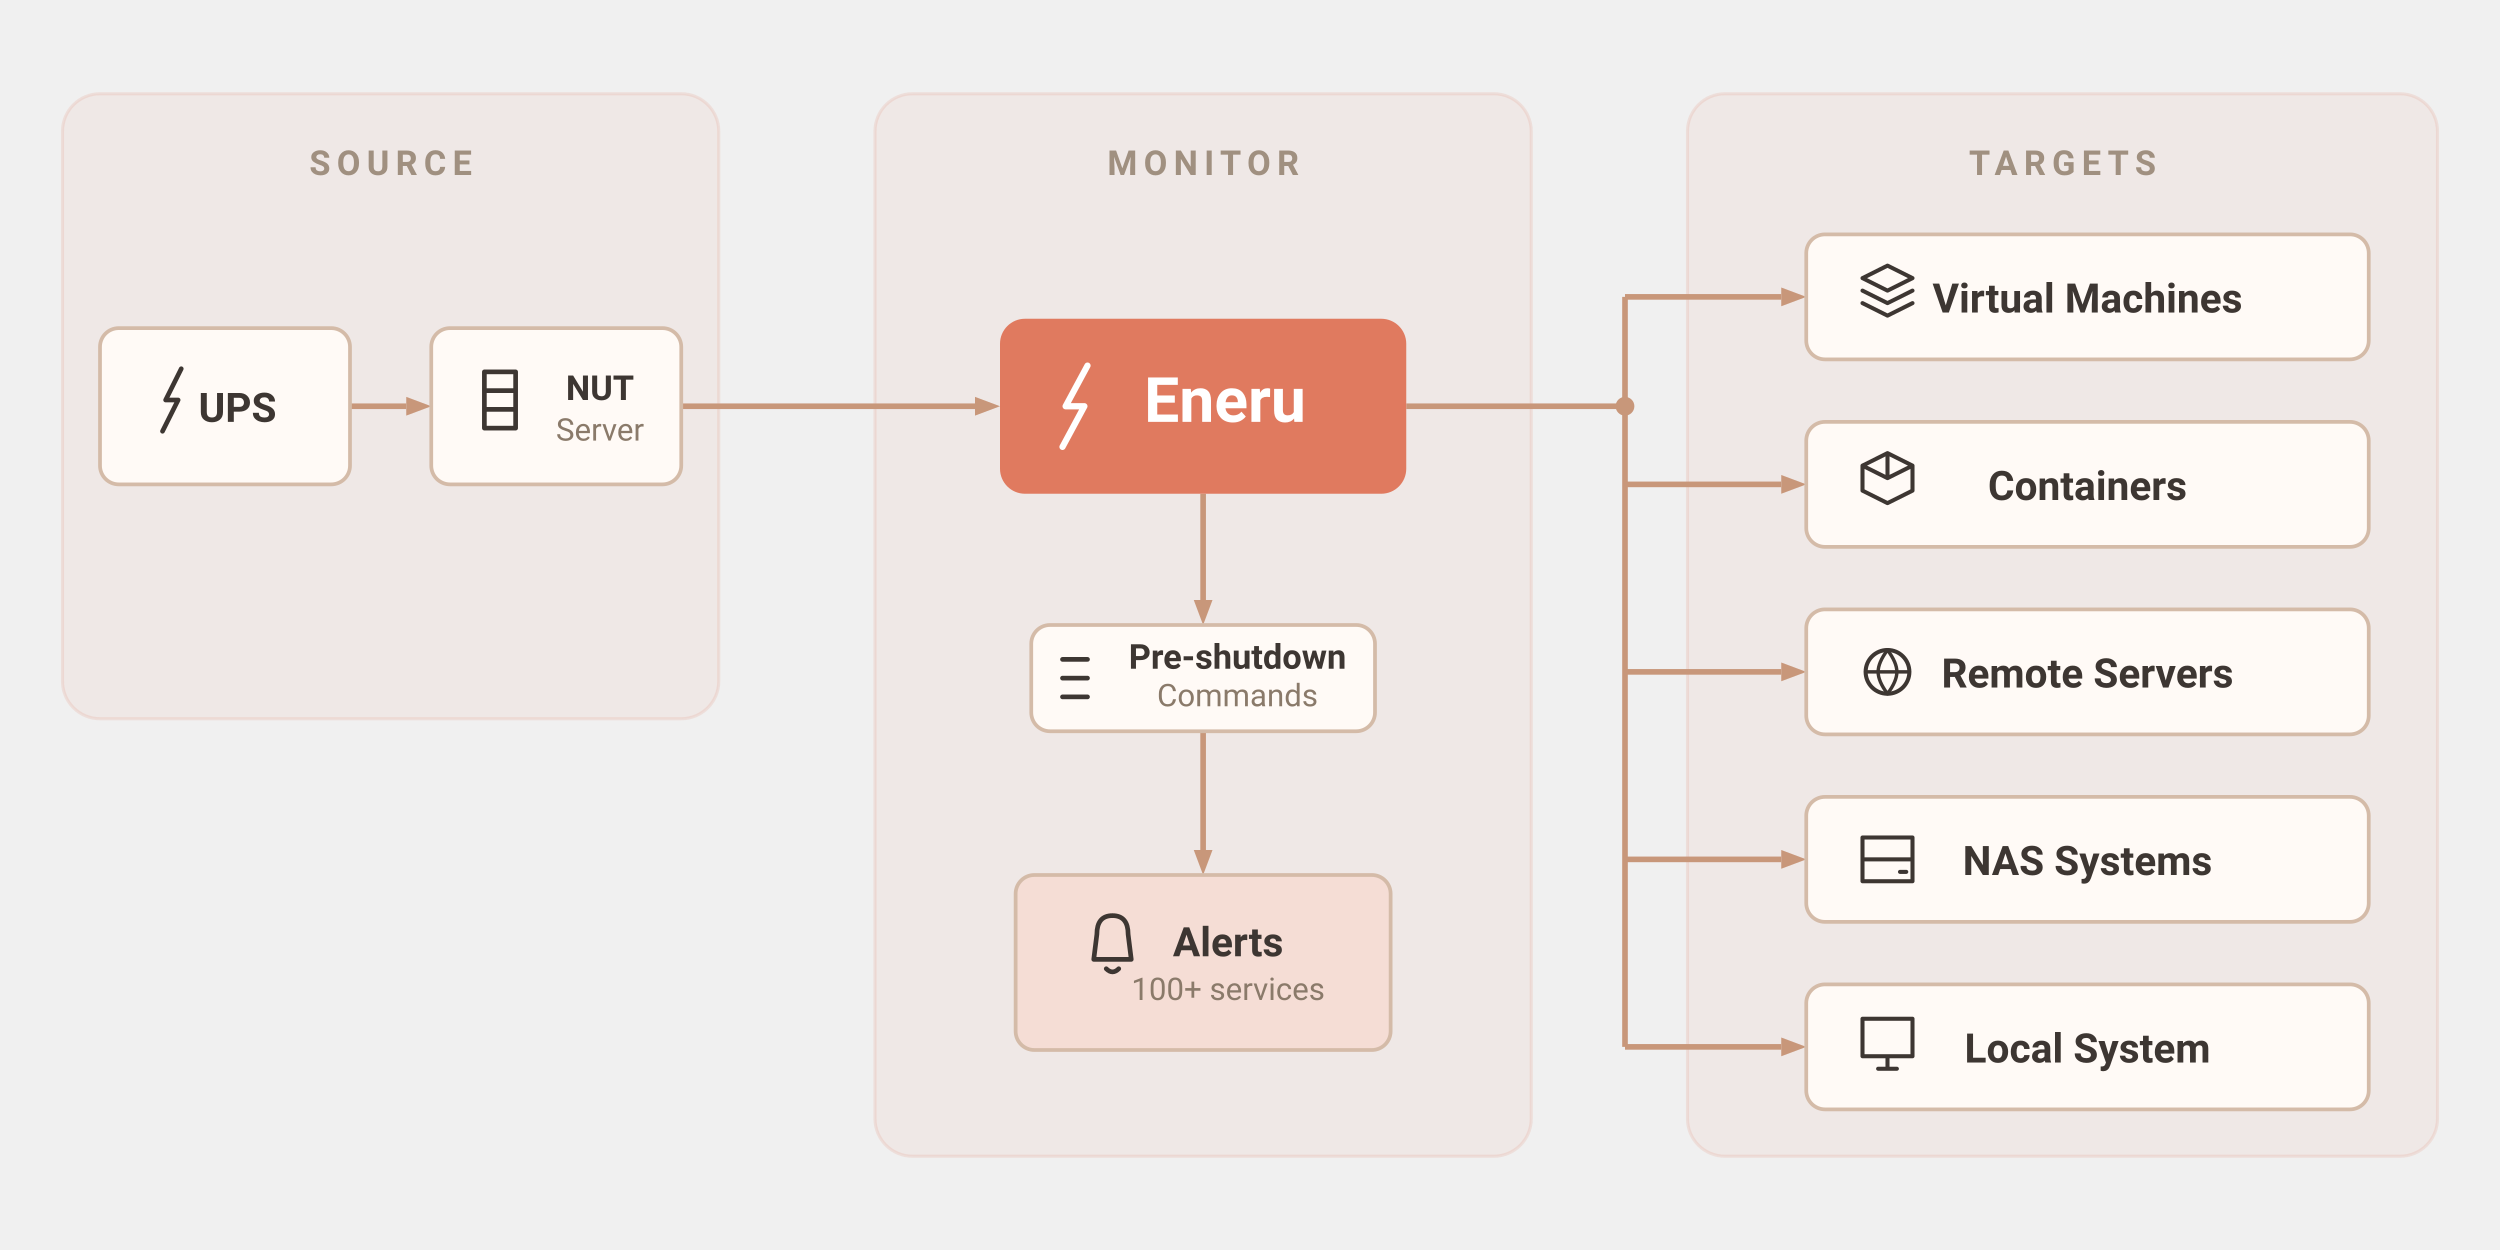
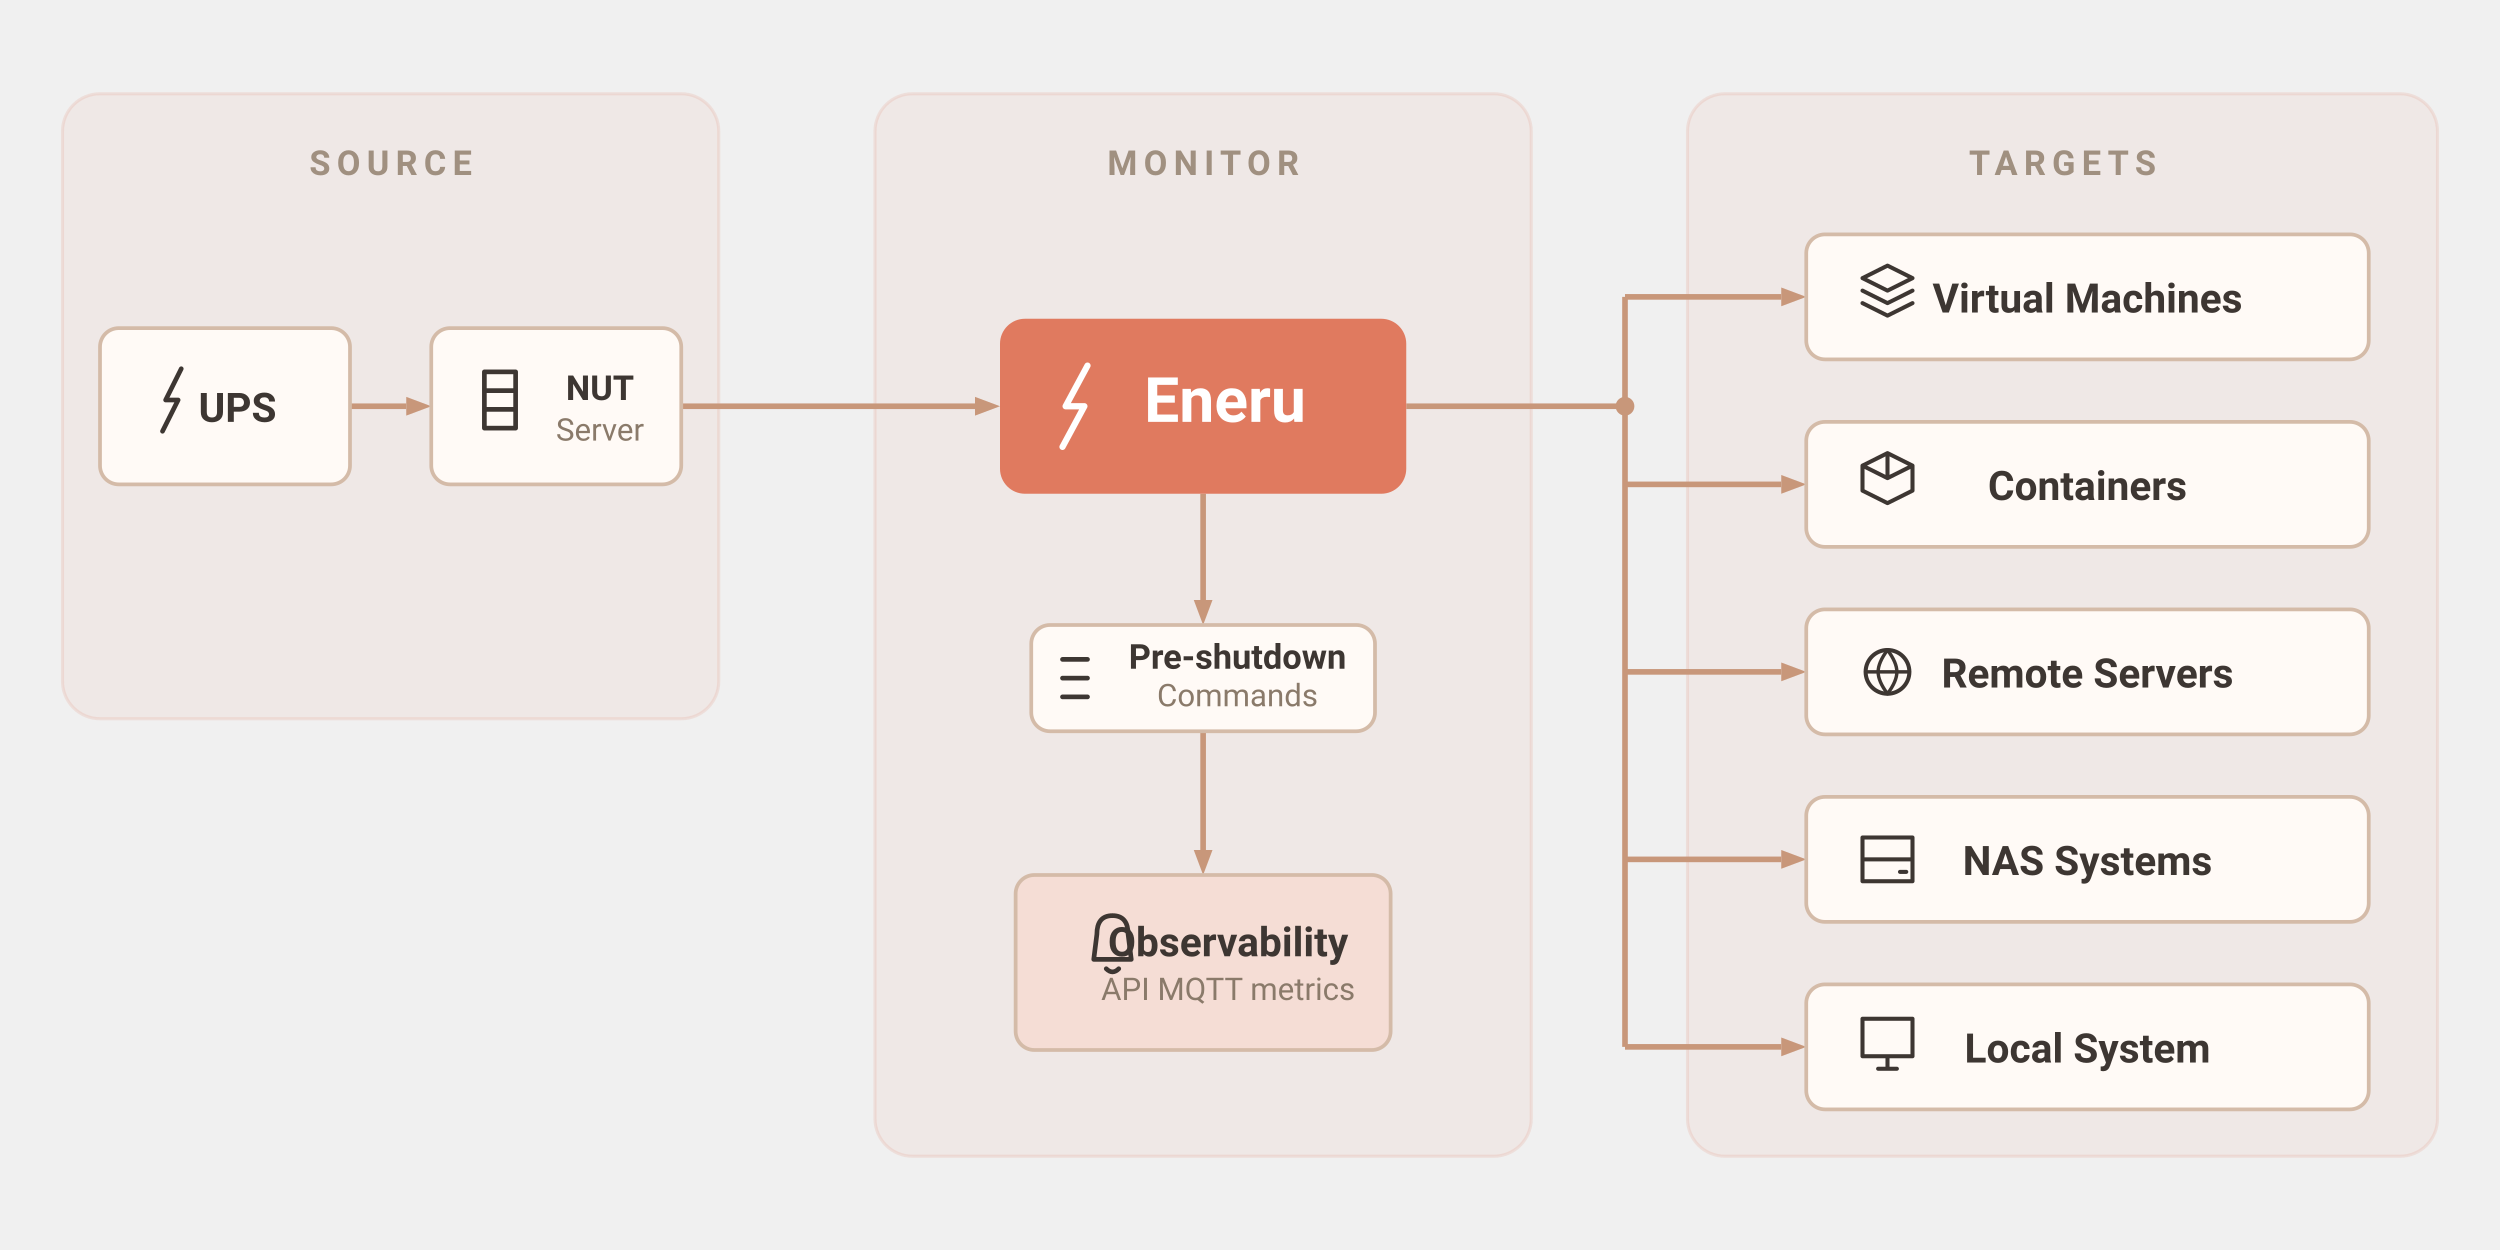
<svg xmlns="http://www.w3.org/2000/svg" viewBox="0 0 800 400">
  <defs>
    <marker id="arrow" viewBox="0 0 8 6" refX="0" refY="3" markerWidth="8" markerHeight="6" markerUnits="userSpaceOnUse" orient="auto">
      <path d="M0,0 L8,3 L0,6 Z" fill="#C8977A" />
    </marker>
  </defs>
  <g id="zones">
    <rect x="20" y="30" width="210" height="200" rx="12" ry="12" fill="#E07A5F" fill-opacity="0.07" stroke="#E07A5F" stroke-opacity="0.15" stroke-width="1" />
    <text x="125" y="56" text-anchor="middle" font-family="system-ui, -apple-system, 'Segoe UI', Roboto, sans-serif" font-size="11" font-weight="600" fill="#A09080" letter-spacing="2">SOURCE</text>
    <rect x="280" y="30" width="210" height="340" rx="12" ry="12" fill="#E07A5F" fill-opacity="0.07" stroke="#E07A5F" stroke-opacity="0.15" stroke-width="1" />
    <text x="385" y="56" text-anchor="middle" font-family="system-ui, -apple-system, 'Segoe UI', Roboto, sans-serif" font-size="11" font-weight="600" fill="#A09080" letter-spacing="2">MONITOR</text>
    <rect x="540" y="30" width="240" height="340" rx="12" ry="12" fill="#E07A5F" fill-opacity="0.07" stroke="#E07A5F" stroke-opacity="0.15" stroke-width="1" />
    <text x="660" y="56" text-anchor="middle" font-family="system-ui, -apple-system, 'Segoe UI', Roboto, sans-serif" font-size="11" font-weight="600" fill="#A09080" letter-spacing="2">TARGETS</text>
  </g>
  <g id="connectors">
    <line x1="112" y1="130" x2="130" y2="130" stroke="#C8977A" stroke-width="1.8" marker-end="url(#arrow)" />
    <line x1="218" y1="130" x2="312" y2="130" stroke="#C8977A" stroke-width="1.8" marker-end="url(#arrow)" />
    <line x1="385" y1="158" x2="385" y2="192" stroke="#C8977A" stroke-width="1.8" marker-end="url(#arrow)" />
    <line x1="385" y1="234" x2="385" y2="272" stroke="#C8977A" stroke-width="1.8" marker-end="url(#arrow)" />
    <line x1="450" y1="130" x2="520" y2="130" stroke="#C8977A" stroke-width="1.8" />
    <line x1="520" y1="95" x2="520" y2="335" stroke="#C8977A" stroke-width="1.8" />
    <circle cx="520" cy="130" r="3" fill="#C8977A" />
    <line x1="520" y1="95" x2="570" y2="95" stroke="#C8977A" stroke-width="1.8" marker-end="url(#arrow)" />
    <line x1="520" y1="155" x2="570" y2="155" stroke="#C8977A" stroke-width="1.8" marker-end="url(#arrow)" />
    <line x1="520" y1="215" x2="570" y2="215" stroke="#C8977A" stroke-width="1.8" marker-end="url(#arrow)" />
    <line x1="520" y1="275" x2="570" y2="275" stroke="#C8977A" stroke-width="1.8" marker-end="url(#arrow)" />
    <line x1="520" y1="335" x2="570" y2="335" stroke="#C8977A" stroke-width="1.8" marker-end="url(#arrow)" />
  </g>
  <g id="components">
    <rect x="32" y="105" width="80" height="50" rx="6" ry="6" fill="#FFFAF6" stroke="#D4BBA8" stroke-width="1.2" />
    <path d="M58,118 L53,128 L57,128 L52,138" fill="none" stroke="#3D3632" stroke-width="1.5" stroke-linecap="round" stroke-linejoin="round" />
    <text x="76" y="135" text-anchor="middle" font-family="system-ui, -apple-system, 'Segoe UI', Roboto, sans-serif" font-size="13" font-weight="600" fill="#3D3632">UPS</text>
    <rect x="138" y="105" width="80" height="50" rx="6" ry="6" fill="#FFFAF6" stroke="#D4BBA8" stroke-width="1.2" />
    <path d="M155,119 L155,137 M155,119 L165,119 L165,137 L155,137 M155,125 L165,125 M155,131 L165,131" fill="none" stroke="#3D3632" stroke-width="1.5" stroke-linecap="round" stroke-linejoin="round" />
    <text x="192" y="128" text-anchor="middle" font-family="system-ui, -apple-system, 'Segoe UI', Roboto, sans-serif" font-size="11" font-weight="600" fill="#3D3632">NUT</text>
    <text x="192" y="141" text-anchor="middle" font-family="system-ui, -apple-system, 'Segoe UI', Roboto, sans-serif" font-size="10" font-weight="400" fill="#8A7A6A">Server</text>
    <rect x="320" y="102" width="130" height="56" rx="8" ry="8" fill="#E07A5F" />
    <path d="M348,117 L341,130 L347,130 L340,143" fill="none" stroke="#FFFFFF" stroke-width="2" stroke-linecap="round" stroke-linejoin="round" />
    <text x="392" y="135" text-anchor="middle" font-family="system-ui, -apple-system, 'Segoe UI', Roboto, sans-serif" font-size="20" font-weight="700" fill="#FFFFFF">Eneru</text>
    <rect x="330" y="200" width="110" height="34" rx="6" ry="6" fill="#FFFAF6" stroke="#D4BBA8" stroke-width="1.2" />
    <path d="M340,211 L348,211 M340,217 L348,217 M340,223 L348,223" fill="none" stroke="#3D3632" stroke-width="1.5" stroke-linecap="round" />
    <text x="396" y="214" text-anchor="middle" font-family="system-ui, -apple-system, 'Segoe UI', Roboto, sans-serif" font-size="11" font-weight="600" fill="#3D3632">Pre-shutdown</text>
    <text x="396" y="226" text-anchor="middle" font-family="system-ui, -apple-system, 'Segoe UI', Roboto, sans-serif" font-size="10" font-weight="400" fill="#8A7A6A">Commands</text>
    <rect x="325" y="280" width="120" height="56" rx="6" ry="6" fill="#F5DDD5" stroke="#D4BBA8" stroke-width="1.2" />
    <path d="M351,299 Q351,293 356,293 Q361,293 361,299 L362,307 L350,307 Z M354,310 Q356,312 358,310" fill="none" stroke="#3D3632" stroke-width="1.5" stroke-linecap="round" stroke-linejoin="round" />
-     <text x="393" y="306" text-anchor="middle" font-family="system-ui, -apple-system, 'Segoe UI', Roboto, sans-serif" font-size="13" font-weight="600" fill="#3D3632">Alerts</text>
-     <text x="393" y="320" text-anchor="middle" font-family="system-ui, -apple-system, 'Segoe UI', Roboto, sans-serif" font-size="10" font-weight="400" fill="#8A7A6A">100+ services</text>
+     <text x="393" y="306" text-anchor="middle" font-family="system-ui, -apple-system, 'Segoe UI', Roboto, sans-serif" font-size="13" font-weight="600" fill="#3D3632">Observability</text>
+     <text x="393" y="320" text-anchor="middle" font-family="system-ui, -apple-system, 'Segoe UI', Roboto, sans-serif" font-size="10" font-weight="400" fill="#8A7A6A">API MQTT metrics</text>
    <rect x="578" y="75" width="180" height="40" rx="6" ry="6" fill="#FFFAF6" stroke="#D4BBA8" stroke-width="1.2" />
    <path d="M596,89 L604,85 L612,89 L604,93 Z M596,93 L604,97 L612,93 M596,97 L604,101 L612,97" fill="none" stroke="#3D3632" stroke-width="1.3" stroke-linecap="round" stroke-linejoin="round" />
    <text x="668" y="100" text-anchor="middle" font-family="system-ui, -apple-system, 'Segoe UI', Roboto, sans-serif" font-size="13" font-weight="600" fill="#3D3632">Virtual Machines</text>
    <rect x="578" y="135" width="180" height="40" rx="6" ry="6" fill="#FFFAF6" stroke="#D4BBA8" stroke-width="1.2" />
    <path d="M596,149 L604,145 L612,149 L612,157 L604,161 L596,157 Z M604,145 L604,153 M596,149 L604,153 L612,149" fill="none" stroke="#3D3632" stroke-width="1.3" stroke-linecap="round" stroke-linejoin="round" />
    <text x="668" y="160" text-anchor="middle" font-family="system-ui, -apple-system, 'Segoe UI', Roboto, sans-serif" font-size="13" font-weight="600" fill="#3D3632">Containers</text>
    <rect x="578" y="195" width="180" height="40" rx="6" ry="6" fill="#FFFAF6" stroke="#D4BBA8" stroke-width="1.2" />
    <circle cx="604" cy="215" r="7" fill="none" stroke="#3D3632" stroke-width="1.3" />
    <path d="M597,215 L611,215 M604,208 Q601,212 601,215 Q601,218 604,222 M604,208 Q607,212 607,215 Q607,218 604,222" fill="none" stroke="#3D3632" stroke-width="1.1" stroke-linecap="round" />
    <text x="668" y="220" text-anchor="middle" font-family="system-ui, -apple-system, 'Segoe UI', Roboto, sans-serif" font-size="13" font-weight="600" fill="#3D3632">Remote Servers</text>
    <rect x="578" y="255" width="180" height="40" rx="6" ry="6" fill="#FFFAF6" stroke="#D4BBA8" stroke-width="1.2" />
    <path d="M596,268 L612,268 L612,282 L596,282 Z M596,275 L612,275 M608,279 L610,279" fill="none" stroke="#3D3632" stroke-width="1.3" stroke-linecap="round" stroke-linejoin="round" />
    <text x="668" y="280" text-anchor="middle" font-family="system-ui, -apple-system, 'Segoe UI', Roboto, sans-serif" font-size="13" font-weight="600" fill="#3D3632">NAS Systems</text>
    <rect x="578" y="315" width="180" height="40" rx="6" ry="6" fill="#FFFAF6" stroke="#D4BBA8" stroke-width="1.2" />
    <path d="M596,326 L612,326 L612,338 L596,338 Z M601,342 L607,342 M604,338 L604,342" fill="none" stroke="#3D3632" stroke-width="1.3" stroke-linecap="round" stroke-linejoin="round" />
    <text x="668" y="340" text-anchor="middle" font-family="system-ui, -apple-system, 'Segoe UI', Roboto, sans-serif" font-size="13" font-weight="600" fill="#3D3632">Local System</text>
  </g>
</svg>
